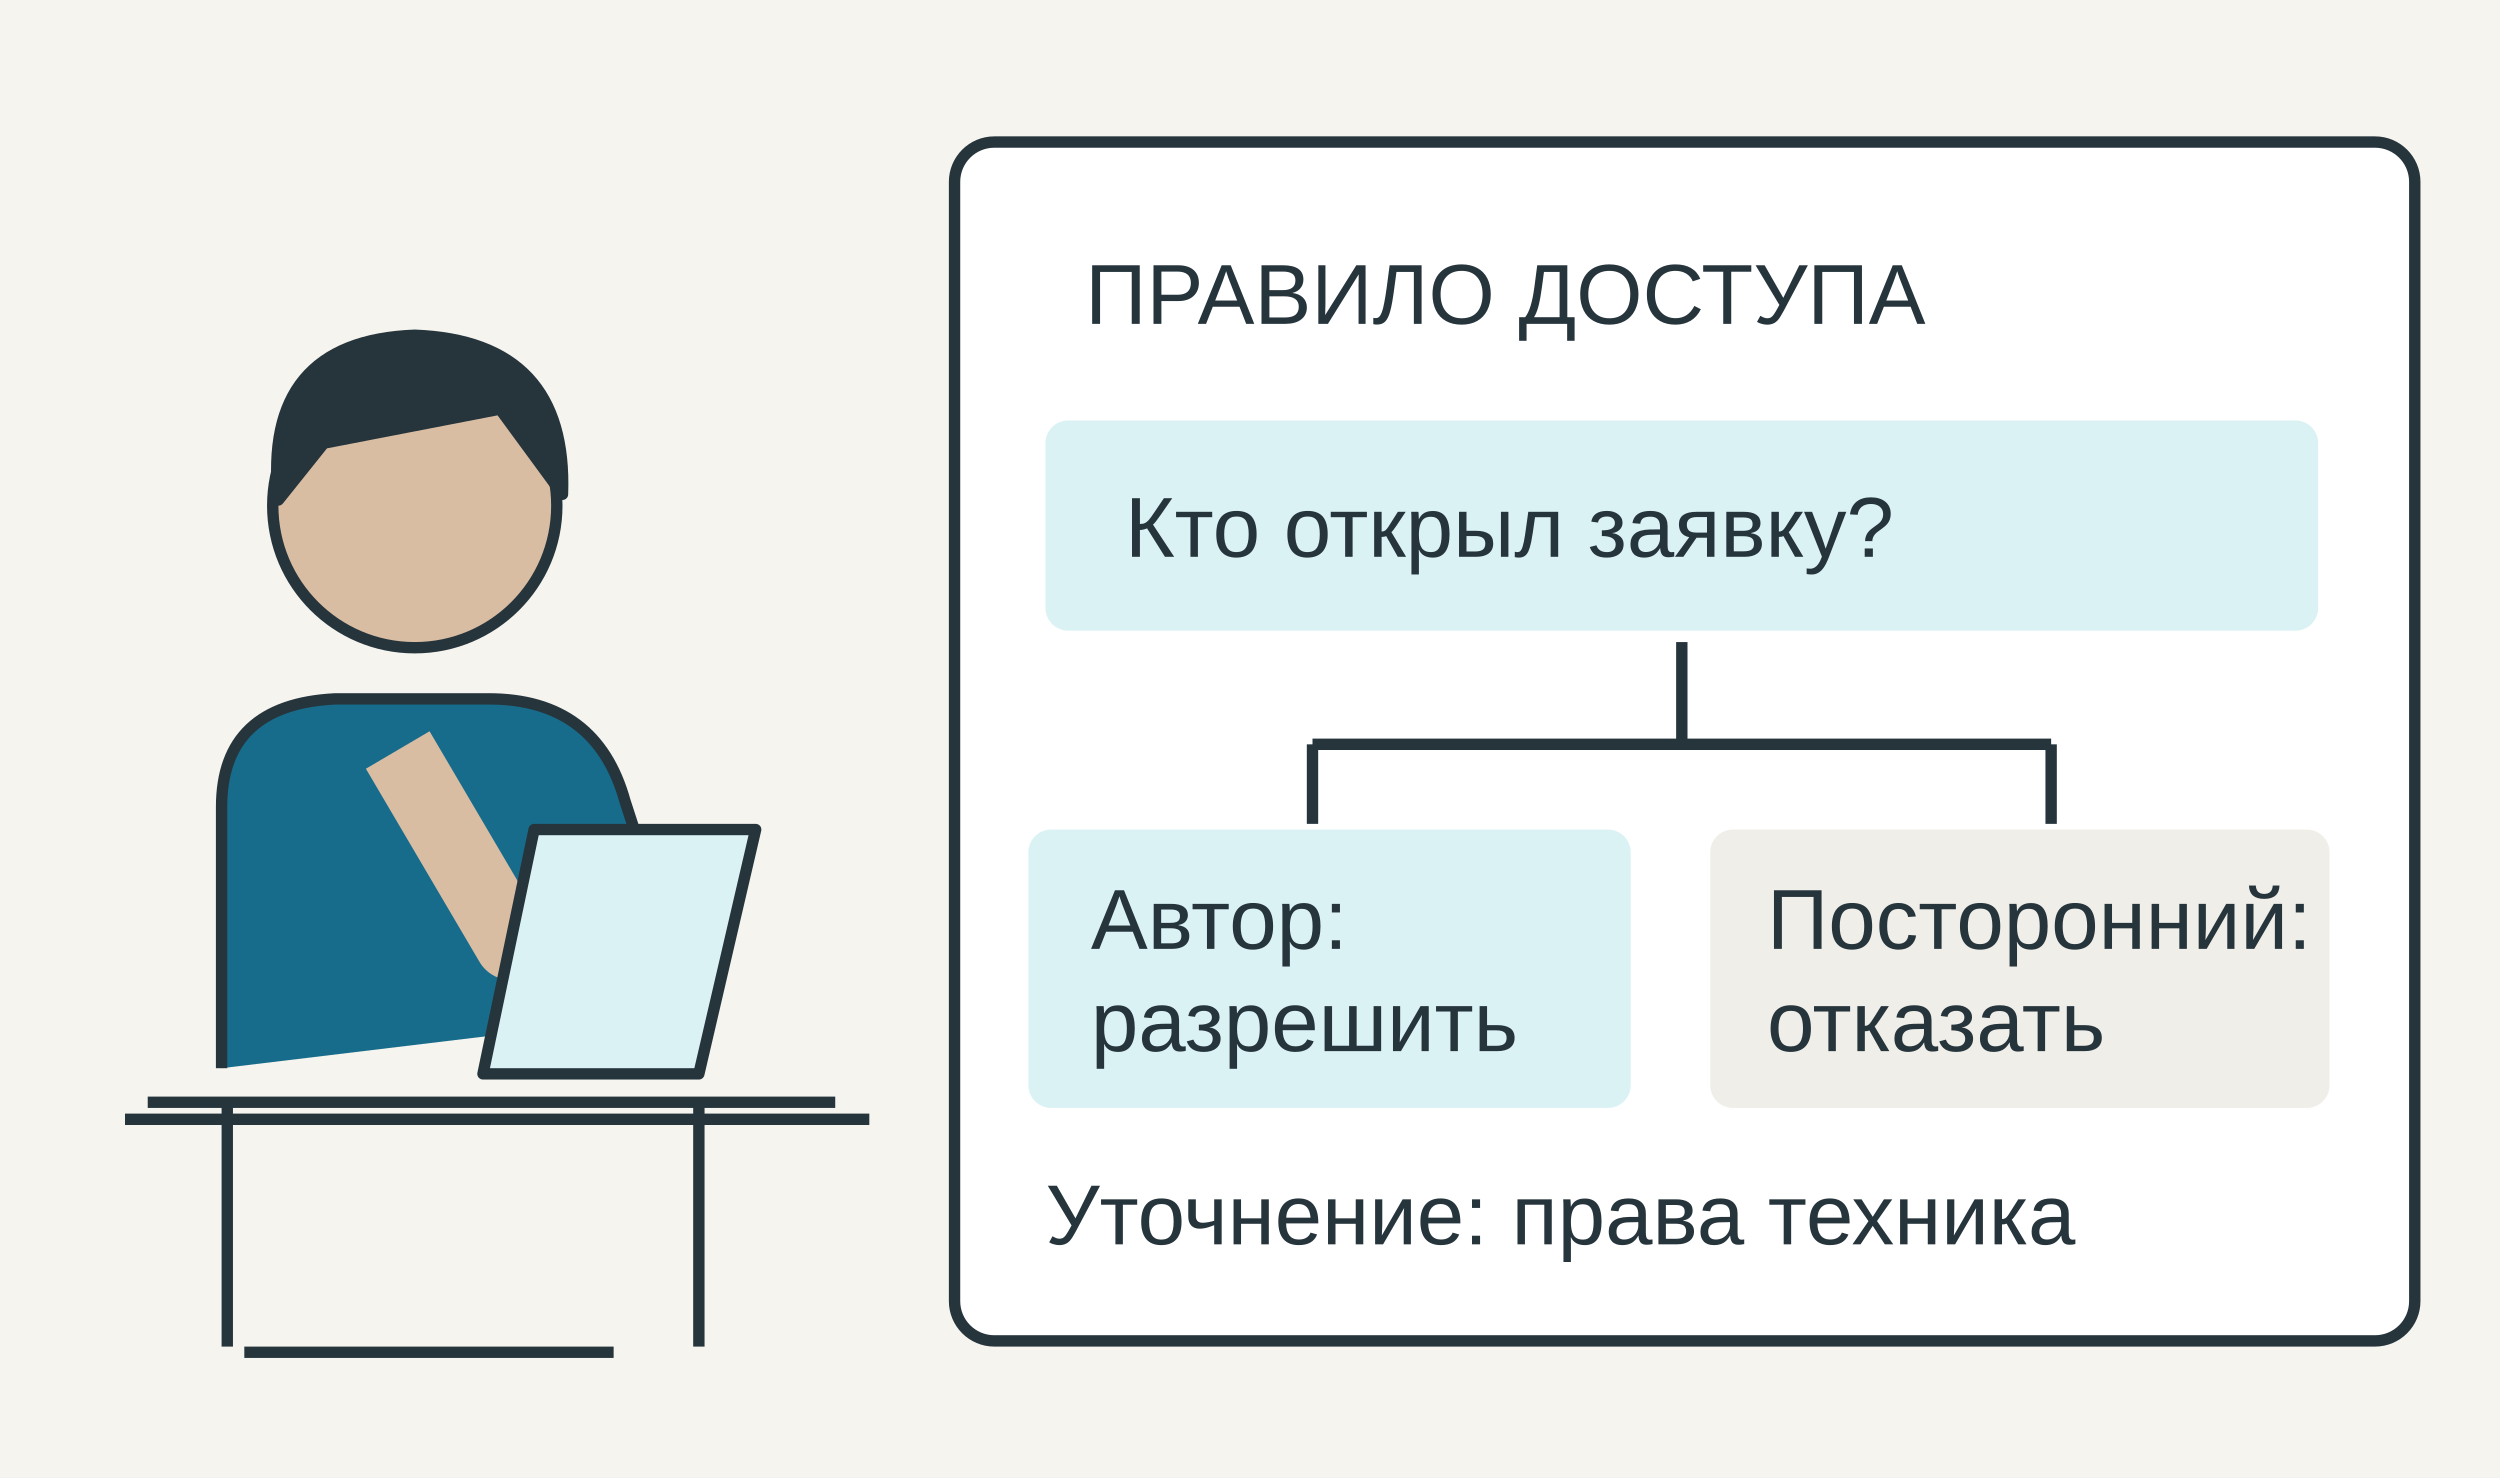
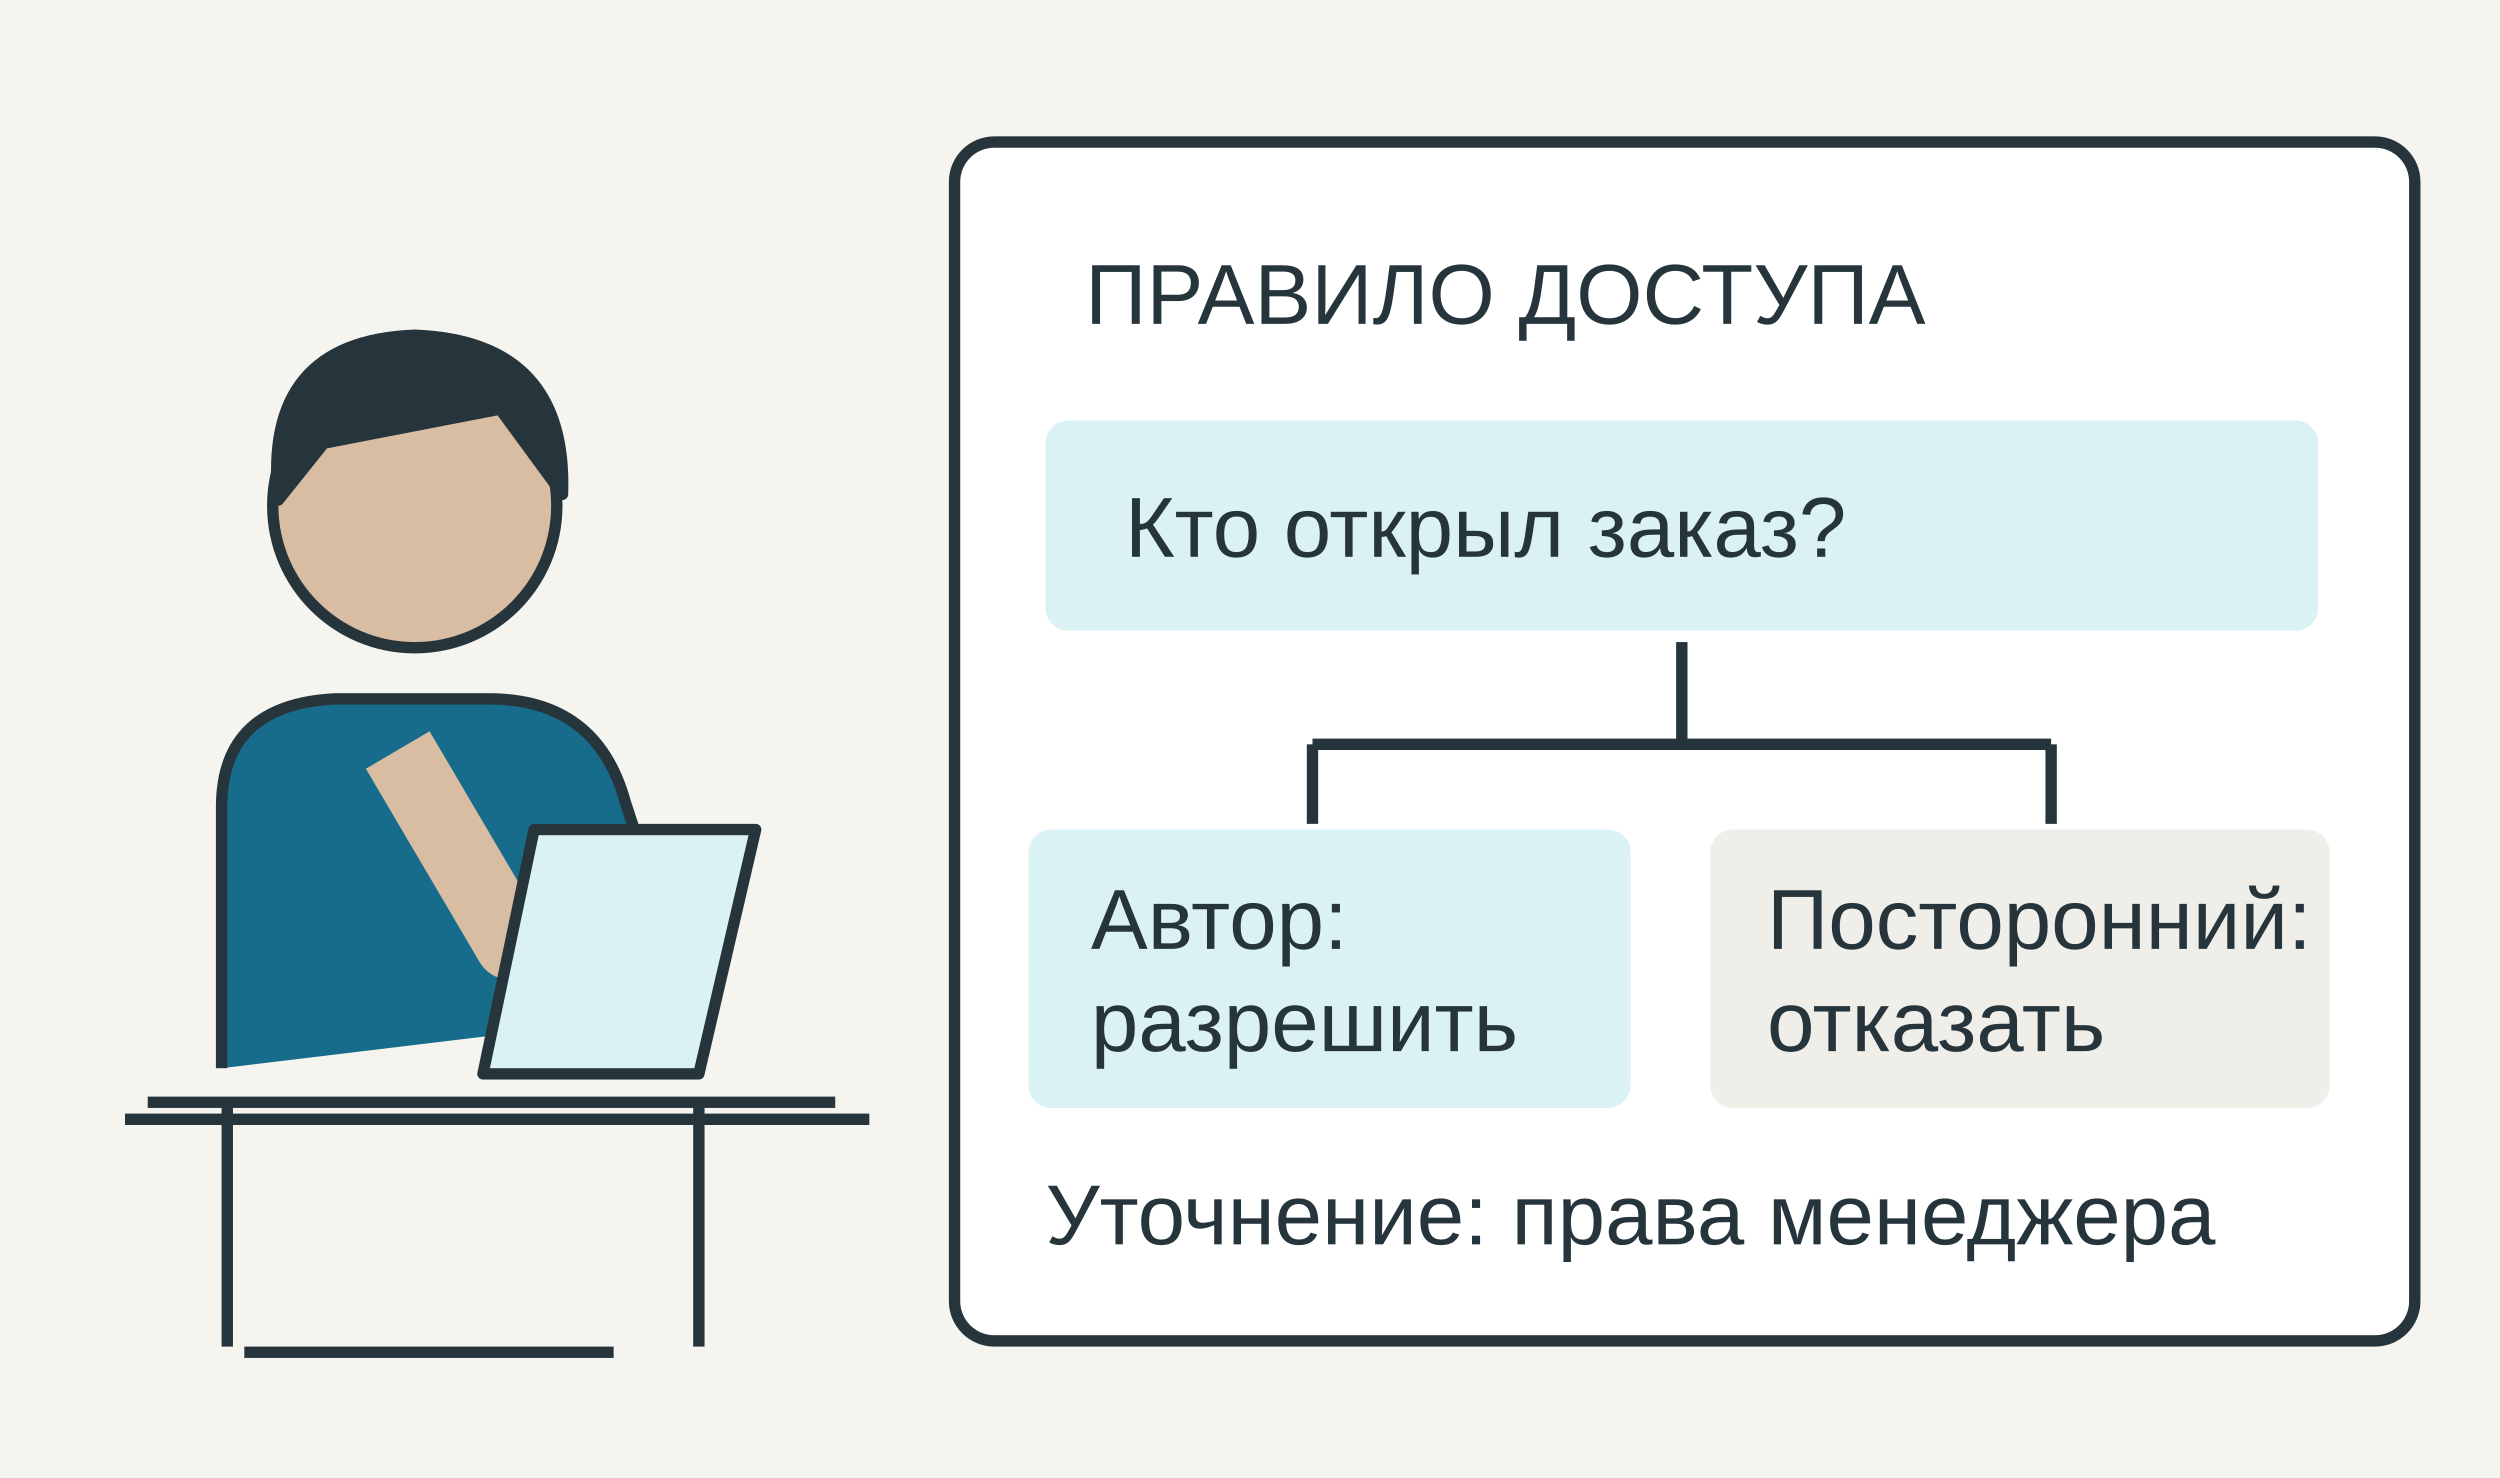
<svg xmlns="http://www.w3.org/2000/svg" width="440" height="260" viewBox="0 0 440 260" role="img" aria-labelledby="title">
  <rect width="440" height="260" fill="#f5f4ef" />
  <g stroke="#26343c" stroke-width="2" stroke-linejoin="round">
    <rect x="168" y="25" width="257" height="211" rx="7" fill="#fff" />
    <path d="M40 194v43m83-43v43M26 194h121" fill="none" />
    <path d="M39 188v-46q0-18 20-19h27q19 0 24 18l12 37" fill="#176c8c" />
    <circle cx="73" cy="89" r="25" fill="#d9bda3" />
    <path d="M49 88q-3-28 24-29 27 1 26 28l-11-15-31 6z" fill="#26343c" />
    <path d="M70 132l20 34 35 6" fill="none" stroke="#d9bda3" stroke-width="13" />
    <path d="M22 197h131m-30-8 10-43h-39l-9 43z" fill="#dbf2f5" />
    <path d="M43 238h65" />
    <g stroke="none" fill="#26343c" font-family="Arial,sans-serif" font-size="15">
      <text x="191" y="57">ПРАВИЛО ДОСТУПА</text>
      <rect x="184" y="74" width="224" height="37" rx="4" fill="#dbf2f5" />
-       <text x="198" y="98">Кто открыл заявку?</text>
+       <text x="198" y="98">Кто открыл заказ?</text>
      <path stroke="#26343c" fill="none" d="M296 113v18m-65 0h130m-130 0v14m130-14v14" />
      <rect x="181" y="146" width="106" height="49" rx="4" fill="#dbf2f5" />
      <rect x="301" y="146" width="109" height="49" rx="4" fill="#f0eee8" />
      <text x="192" y="167">Автор:</text>
      <text x="192" y="185">разрешить</text>
      <text x="311" y="167">Посторонний:</text>
      <text x="311" y="185">отказать</text>
-       <text x="184" y="219">Уточнение: права техника</text>
+       <text x="184" y="219">Уточнение: права менеджера</text>
    </g>
  </g>
</svg>
